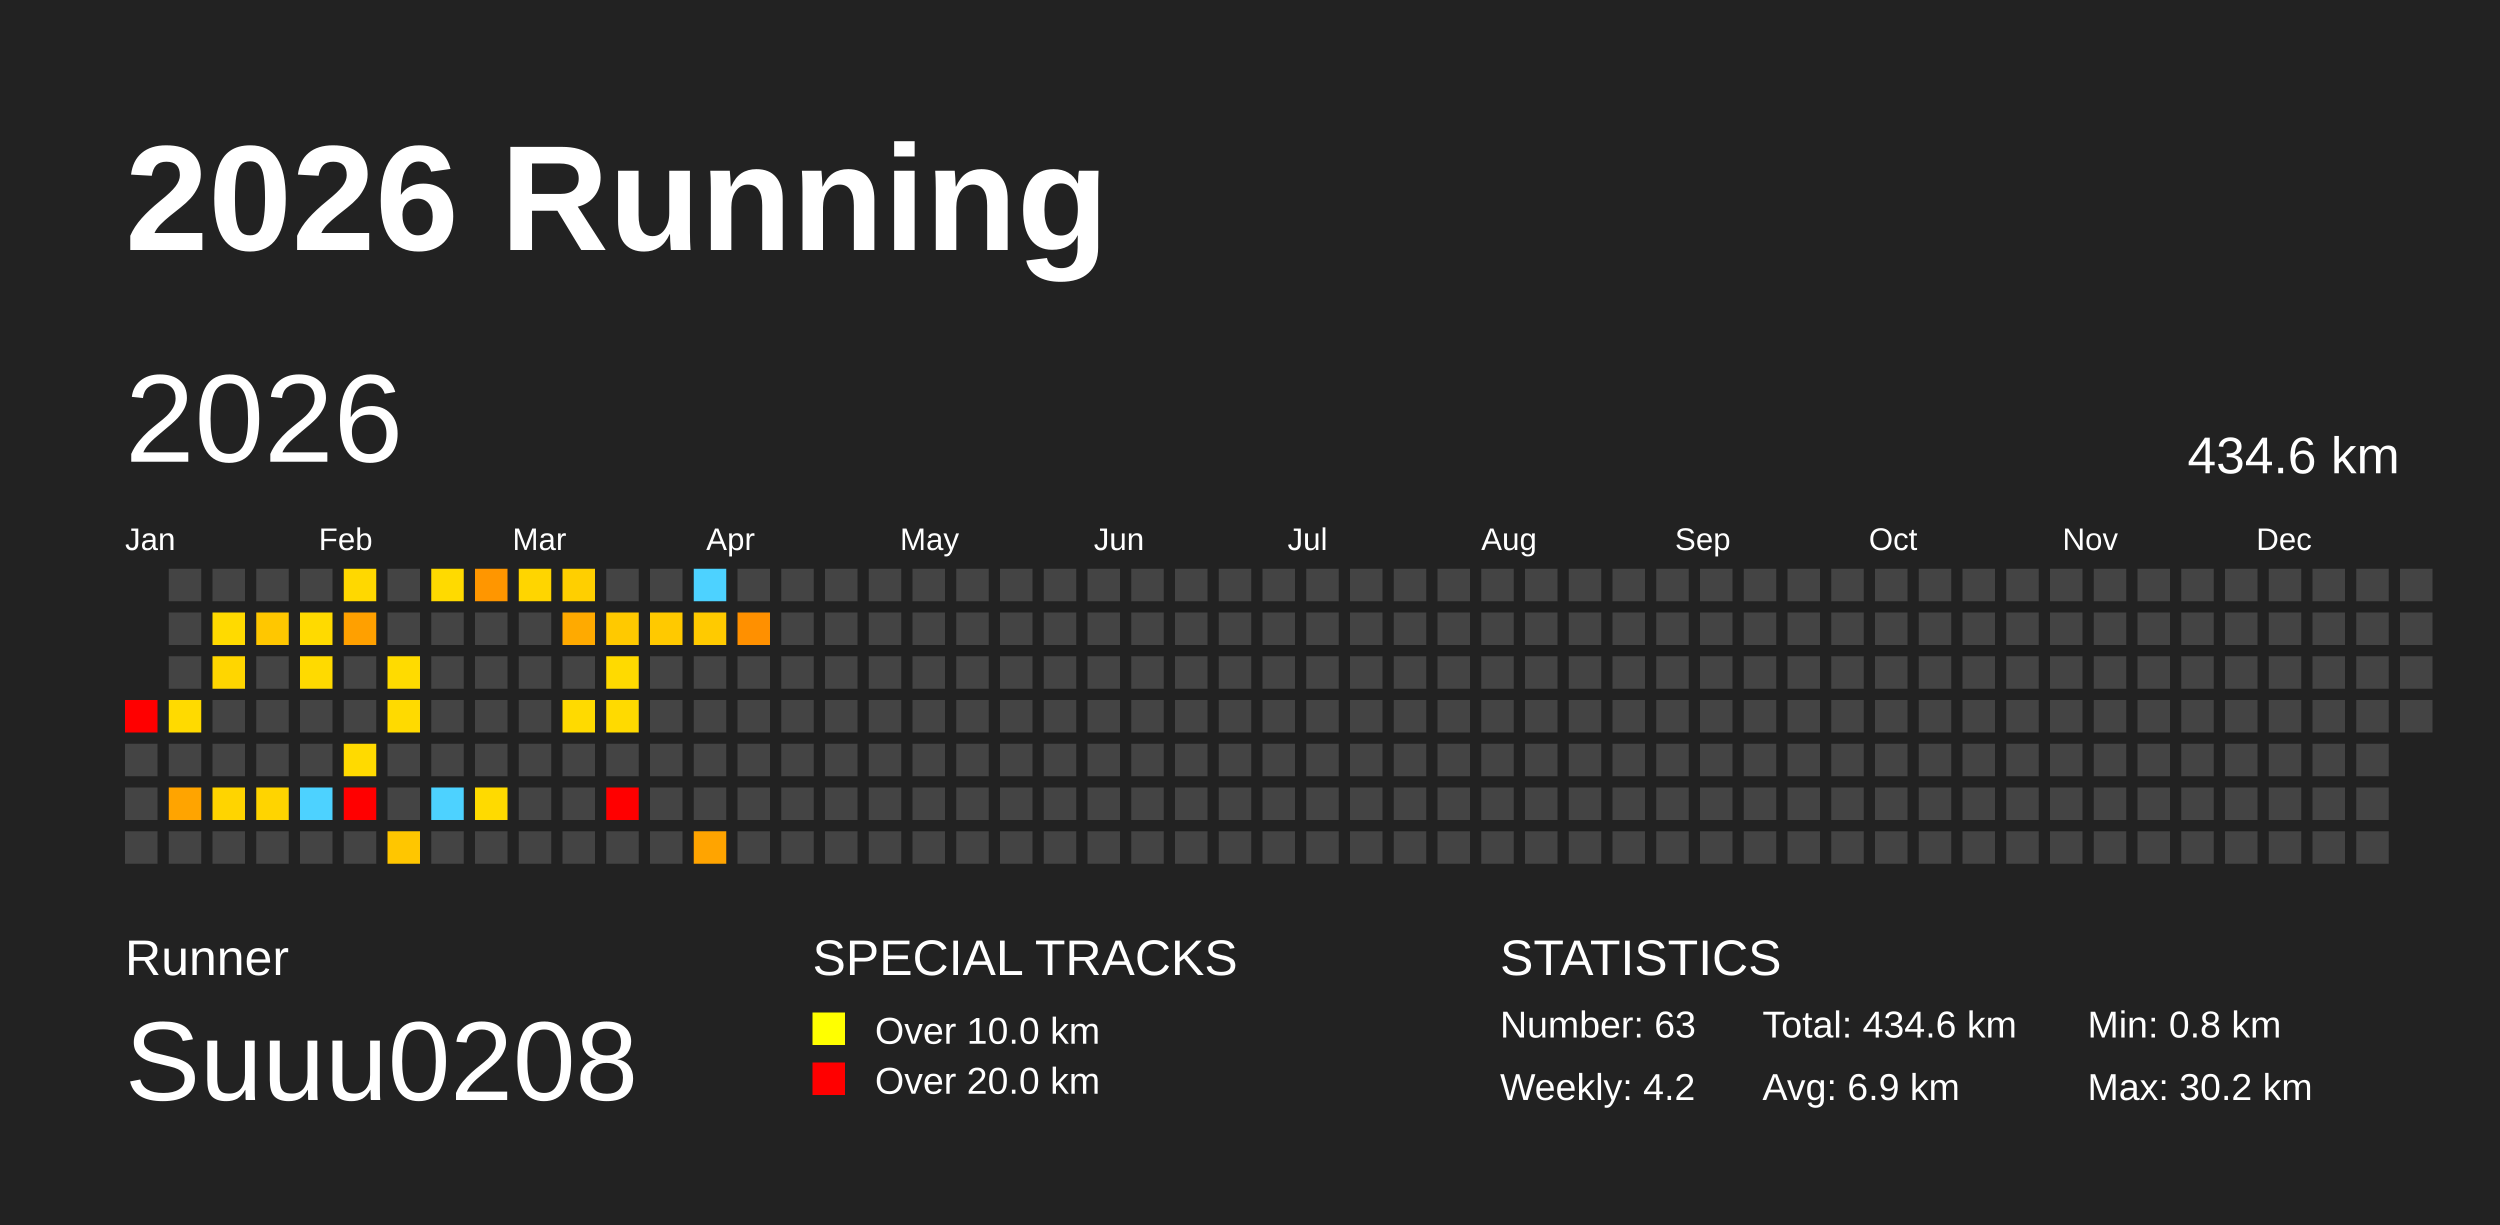
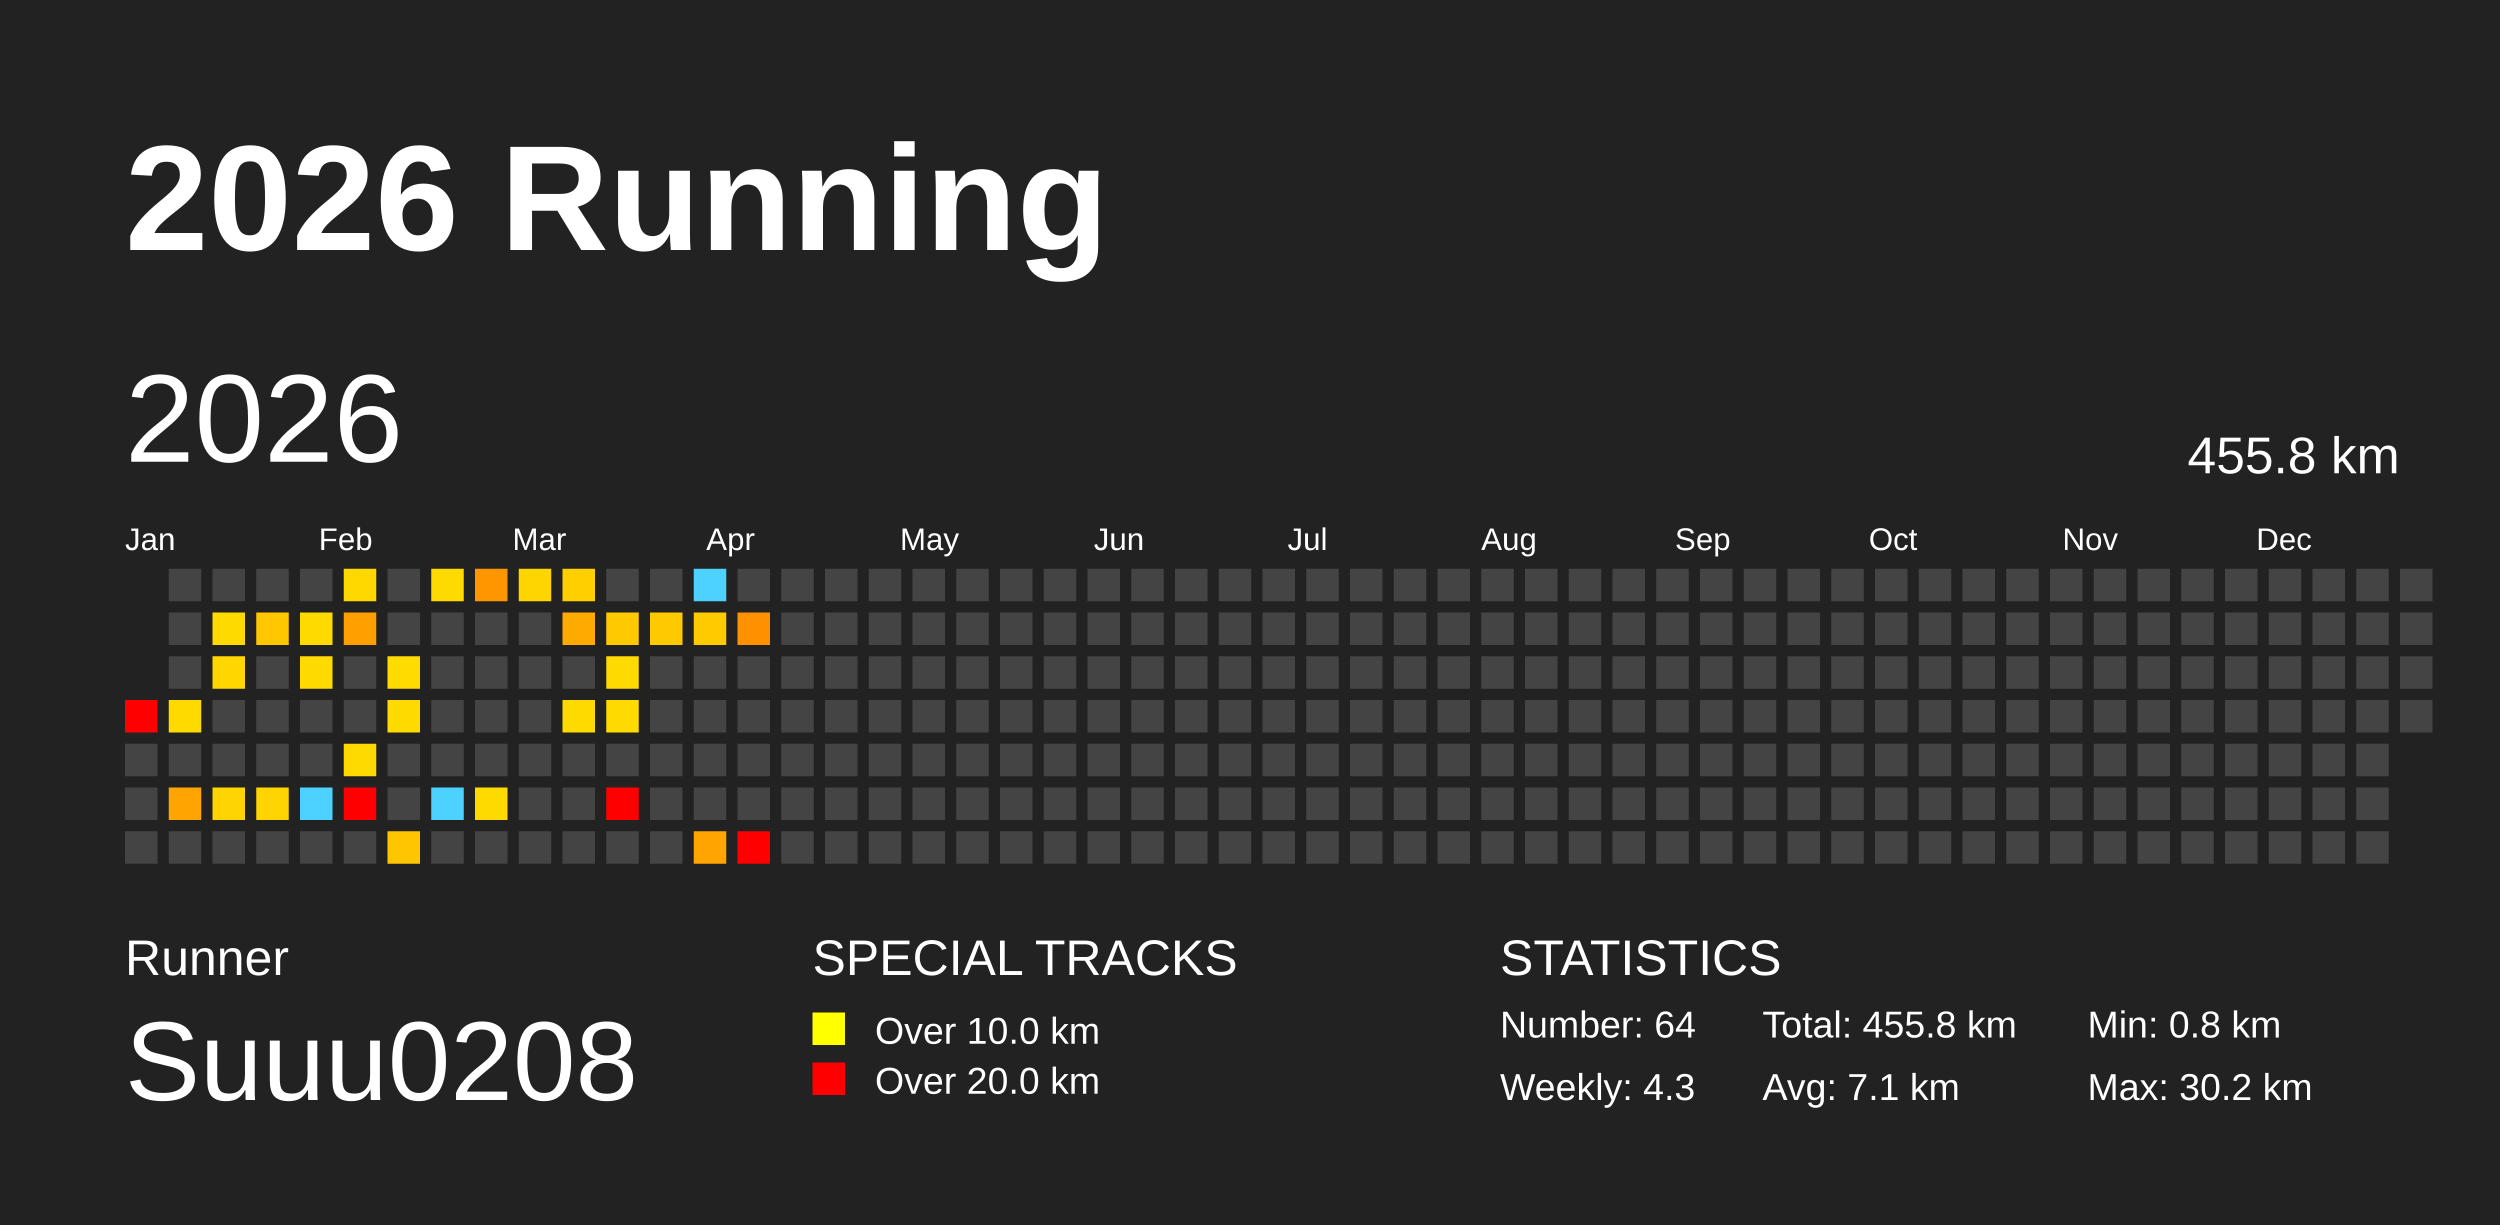
<svg xmlns="http://www.w3.org/2000/svg" baseProfile="full" height="98mm" version="1.1" viewBox="0,0,200,98" width="200mm">
  <defs />
  <rect fill="#222222" height="98" width="200" x="0" y="0" />
  <text fill="#FFFFFF" style="font-size:12px; font-family:Arial; font-weight:bold;" x="10" y="20">2026 Running</text>
  <text fill="#FFFFFF" style="font-size:4px; font-family:Arial" x="10" y="78">Runner</text>
  <text fill="#FFFFFF" style="font-size:9px; font-family:Arial" x="10" y="88">Suuu0208</text>
  <text fill="#FFFFFF" style="font-size:4px; font-family:Arial" x="65" y="78">SPECIAL TRACKS</text>
  <rect fill="yellow" height="2.6" width="2.6" x="65" y="81" />
  <text fill="#FFFFFF" style="font-size:3px; font-family:Arial" x="70" y="83.5">Over 10.0 km</text>
  <rect fill="red" height="2.6" width="2.6" x="65" y="85" />
  <text fill="#FFFFFF" style="font-size:3px; font-family:Arial" x="70" y="87.5">Over 20.0 km</text>
  <text fill="#FFFFFF" style="font-size:4px; font-family:Arial" x="120" y="78">STATISTICS</text>
-   <text fill="#FFFFFF" style="font-size:3px; font-family:Arial" x="120" y="83">Number: 63</text>
-   <text fill="#FFFFFF" style="font-size:3px; font-family:Arial" x="120" y="88">Weekly: 4.2</text>
-   <text fill="#FFFFFF" style="font-size:3px; font-family:Arial" x="141" y="83">Total: 434.6 km</text>
-   <text fill="#FFFFFF" style="font-size:3px; font-family:Arial" x="141" y="88">Avg: 6.9 km</text>
+   <text fill="#FFFFFF" style="font-size:3px; font-family:Arial" x="120" y="83">Number: 64</text>
+   <text fill="#FFFFFF" style="font-size:3px; font-family:Arial" x="120" y="88">Weekly: 4.3</text>
+   <text fill="#FFFFFF" style="font-size:3px; font-family:Arial" x="141" y="83">Total: 455.8 km</text>
+   <text fill="#FFFFFF" style="font-size:3px; font-family:Arial" x="141" y="88">Avg: 7.1 km</text>
  <text fill="#FFFFFF" style="font-size:3px; font-family:Arial" x="167" y="83">Min: 0.8 km</text>
  <text fill="#FFFFFF" style="font-size:3px; font-family:Arial" x="167" y="88">Max: 30.2 km</text>
  <text dominant-baseline="hanging" fill="#FFFFFF" style="font-size:10.0px; font-family:Arial;" x="10" y="30">2026</text>
-   <text dominant-baseline="hanging" fill="#FFFFFF" style="font-size:4.125px; font-family:Arial;" x="175" y="35">434.6 km</text>
+   <text dominant-baseline="hanging" fill="#FFFFFF" style="font-size:4.125px; font-family:Arial;" x="175" y="35">455.8 km</text>
  <text fill="#FFFFFF" style="font-size:2.5px; font-family:Arial" x="10.0" y="44">Jan</text>
  <text fill="#FFFFFF" style="font-size:2.5px; font-family:Arial" x="25.5" y="44">Feb</text>
  <text fill="#FFFFFF" style="font-size:2.5px; font-family:Arial" x="41.0" y="44">Mar</text>
  <text fill="#FFFFFF" style="font-size:2.5px; font-family:Arial" x="56.5" y="44">Apr</text>
  <text fill="#FFFFFF" style="font-size:2.5px; font-family:Arial" x="72.0" y="44">May</text>
  <text fill="#FFFFFF" style="font-size:2.5px; font-family:Arial" x="87.5" y="44">Jun</text>
  <text fill="#FFFFFF" style="font-size:2.5px; font-family:Arial" x="103.0" y="44">Jul</text>
  <text fill="#FFFFFF" style="font-size:2.5px; font-family:Arial" x="118.5" y="44">Aug</text>
  <text fill="#FFFFFF" style="font-size:2.5px; font-family:Arial" x="134.0" y="44">Sep</text>
  <text fill="#FFFFFF" style="font-size:2.5px; font-family:Arial" x="149.5" y="44">Oct</text>
  <text fill="#FFFFFF" style="font-size:2.5px; font-family:Arial" x="165.0" y="44">Nov</text>
  <text fill="#FFFFFF" style="font-size:2.5px; font-family:Arial" x="180.5" y="44">Dec</text>
  <rect fill="red" height="2.6" width="2.6" x="10.0" y="56.0" />
  <rect fill="#444444" height="2.6" width="2.6" x="10.0" y="59.5" />
  <rect fill="#444444" height="2.6" width="2.6" x="10.0" y="63.0" />
  <rect fill="#444444" height="2.6" width="2.6" x="10.0" y="66.5" />
  <rect fill="#444444" height="2.6" width="2.6" x="13.5" y="45.5" />
  <rect fill="#444444" height="2.6" width="2.6" x="13.5" y="49.0" />
  <rect fill="#444444" height="2.6" width="2.6" x="13.5" y="52.5" />
  <rect fill="#ffda00" height="2.6" width="2.6" x="13.5" y="56.0" />
  <rect fill="#444444" height="2.6" width="2.6" x="13.5" y="59.5" />
  <rect fill="#ffa400" height="2.6" width="2.6" x="13.5" y="63.0" />
  <rect fill="#444444" height="2.6" width="2.6" x="13.5" y="66.5" />
  <rect fill="#444444" height="2.6" width="2.6" x="17.0" y="45.5" />
  <rect fill="#ffda00" height="2.6" width="2.6" x="17.0" y="49.0" />
  <rect fill="#ffd600" height="2.6" width="2.6" x="17.0" y="52.5" />
  <rect fill="#444444" height="2.6" width="2.6" x="17.0" y="56.0" />
  <rect fill="#444444" height="2.6" width="2.6" x="17.0" y="59.5" />
  <rect fill="#ffd400" height="2.6" width="2.6" x="17.0" y="63.0" />
  <rect fill="#444444" height="2.6" width="2.6" x="17.0" y="66.5" />
  <rect fill="#444444" height="2.6" width="2.6" x="20.5" y="45.5" />
  <rect fill="#ffc700" height="2.6" width="2.6" x="20.5" y="49.0" />
  <rect fill="#444444" height="2.6" width="2.6" x="20.5" y="52.5" />
  <rect fill="#444444" height="2.6" width="2.6" x="20.5" y="56.0" />
  <rect fill="#444444" height="2.6" width="2.6" x="20.5" y="59.5" />
  <rect fill="#ffd400" height="2.6" width="2.6" x="20.5" y="63.0" />
  <rect fill="#444444" height="2.6" width="2.6" x="20.5" y="66.5" />
  <rect fill="#444444" height="2.6" width="2.6" x="24.0" y="45.5" />
  <rect fill="#ffda00" height="2.6" width="2.6" x="24.0" y="49.0" />
  <rect fill="#ffda00" height="2.6" width="2.6" x="24.0" y="52.5" />
  <rect fill="#444444" height="2.6" width="2.6" x="24.0" y="56.0" />
  <rect fill="#444444" height="2.6" width="2.6" x="24.0" y="59.5" />
  <rect fill="#4dd2ff" height="2.6" width="2.6" x="24.0" y="63.0" />
  <rect fill="#444444" height="2.6" width="2.6" x="24.0" y="66.5" />
  <rect fill="#ffd800" height="2.6" width="2.6" x="27.5" y="45.5" />
  <rect fill="#ffa000" height="2.6" width="2.6" x="27.5" y="49.0" />
  <rect fill="#444444" height="2.6" width="2.6" x="27.5" y="52.5" />
  <rect fill="#444444" height="2.6" width="2.6" x="27.5" y="56.0" />
  <rect fill="#ffda00" height="2.6" width="2.6" x="27.5" y="59.5" />
  <rect fill="red" height="2.6" width="2.6" x="27.5" y="63.0" />
  <rect fill="#444444" height="2.6" width="2.6" x="27.5" y="66.5" />
  <rect fill="#444444" height="2.6" width="2.6" x="31.0" y="45.5" />
  <rect fill="#444444" height="2.6" width="2.6" x="31.0" y="49.0" />
  <rect fill="#ffdb00" height="2.6" width="2.6" x="31.0" y="52.5" />
  <rect fill="#ffda00" height="2.6" width="2.6" x="31.0" y="56.0" />
  <rect fill="#444444" height="2.6" width="2.6" x="31.0" y="59.5" />
  <rect fill="#444444" height="2.6" width="2.6" x="31.0" y="63.0" />
  <rect fill="#ffc600" height="2.6" width="2.6" x="31.0" y="66.5" />
  <rect fill="#ffda00" height="2.6" width="2.6" x="34.5" y="45.5" />
  <rect fill="#444444" height="2.6" width="2.6" x="34.5" y="49.0" />
  <rect fill="#444444" height="2.6" width="2.6" x="34.5" y="52.5" />
  <rect fill="#444444" height="2.6" width="2.6" x="34.5" y="56.0" />
  <rect fill="#444444" height="2.6" width="2.6" x="34.5" y="59.5" />
  <rect fill="#4dd2ff" height="2.6" width="2.6" x="34.5" y="63.0" />
  <rect fill="#444444" height="2.6" width="2.6" x="34.5" y="66.5" />
  <rect fill="#ff9600" height="2.6" width="2.6" x="38.0" y="45.5" />
  <rect fill="#444444" height="2.6" width="2.6" x="38.0" y="49.0" />
  <rect fill="#444444" height="2.6" width="2.6" x="38.0" y="52.5" />
  <rect fill="#444444" height="2.6" width="2.6" x="38.0" y="56.0" />
  <rect fill="#444444" height="2.6" width="2.6" x="38.0" y="59.5" />
  <rect fill="#ffda00" height="2.6" width="2.6" x="38.0" y="63.0" />
  <rect fill="#444444" height="2.6" width="2.6" x="38.0" y="66.5" />
  <rect fill="#ffd500" height="2.6" width="2.6" x="41.5" y="45.5" />
  <rect fill="#444444" height="2.6" width="2.6" x="41.5" y="49.0" />
  <rect fill="#444444" height="2.6" width="2.6" x="41.5" y="52.5" />
  <rect fill="#444444" height="2.6" width="2.6" x="41.5" y="56.0" />
  <rect fill="#444444" height="2.6" width="2.6" x="41.5" y="59.5" />
  <rect fill="#444444" height="2.6" width="2.6" x="41.5" y="63.0" />
  <rect fill="#444444" height="2.6" width="2.6" x="41.5" y="66.5" />
  <rect fill="#ffcf00" height="2.6" width="2.6" x="45.0" y="45.5" />
  <rect fill="#ffaa00" height="2.6" width="2.6" x="45.0" y="49.0" />
  <rect fill="#444444" height="2.6" width="2.6" x="45.0" y="52.5" />
  <rect fill="#ffda00" height="2.6" width="2.6" x="45.0" y="56.0" />
  <rect fill="#444444" height="2.6" width="2.6" x="45.0" y="59.5" />
  <rect fill="#444444" height="2.6" width="2.6" x="45.0" y="63.0" />
  <rect fill="#444444" height="2.6" width="2.6" x="45.0" y="66.5" />
  <rect fill="#444444" height="2.6" width="2.6" x="48.5" y="45.5" />
  <rect fill="#ffc900" height="2.6" width="2.6" x="48.5" y="49.0" />
  <rect fill="#ffda00" height="2.6" width="2.6" x="48.5" y="52.5" />
  <rect fill="#ffda00" height="2.6" width="2.6" x="48.5" y="56.0" />
  <rect fill="#444444" height="2.6" width="2.6" x="48.5" y="59.5" />
  <rect fill="red" height="2.6" width="2.6" x="48.5" y="63.0" />
  <rect fill="#444444" height="2.6" width="2.6" x="48.5" y="66.5" />
  <rect fill="#444444" height="2.6" width="2.6" x="52.0" y="45.5" />
  <rect fill="#ffc900" height="2.6" width="2.6" x="52.0" y="49.0" />
  <rect fill="#444444" height="2.6" width="2.6" x="52.0" y="52.5" />
  <rect fill="#444444" height="2.6" width="2.6" x="52.0" y="56.0" />
  <rect fill="#444444" height="2.6" width="2.6" x="52.0" y="59.5" />
  <rect fill="#444444" height="2.6" width="2.6" x="52.0" y="63.0" />
  <rect fill="#444444" height="2.6" width="2.6" x="52.0" y="66.5" />
  <rect fill="#4dd2ff" height="2.6" width="2.6" x="55.5" y="45.5" />
  <rect fill="#ffca00" height="2.6" width="2.6" x="55.5" y="49.0" />
  <rect fill="#444444" height="2.6" width="2.6" x="55.5" y="52.5" />
  <rect fill="#444444" height="2.6" width="2.6" x="55.5" y="56.0" />
  <rect fill="#444444" height="2.6" width="2.6" x="55.5" y="59.5" />
  <rect fill="#444444" height="2.6" width="2.6" x="55.5" y="63.0" />
  <rect fill="#ffa400" height="2.6" width="2.6" x="55.5" y="66.5" />
  <rect fill="#444444" height="2.6" width="2.6" x="59.0" y="45.5" />
  <rect fill="#ff9000" height="2.6" width="2.6" x="59.0" y="49.0" />
  <rect fill="#444444" height="2.6" width="2.6" x="59.0" y="52.5" />
  <rect fill="#444444" height="2.6" width="2.6" x="59.0" y="56.0" />
  <rect fill="#444444" height="2.6" width="2.6" x="59.0" y="59.5" />
  <rect fill="#444444" height="2.6" width="2.6" x="59.0" y="63.0" />
-   <rect fill="#444444" height="2.6" width="2.6" x="59.0" y="66.5" />
+   <rect fill="red" height="2.6" width="2.6" x="59.0" y="66.5" />
  <rect fill="#444444" height="2.6" width="2.6" x="62.5" y="45.5" />
  <rect fill="#444444" height="2.6" width="2.6" x="62.5" y="49.0" />
  <rect fill="#444444" height="2.6" width="2.6" x="62.5" y="52.5" />
  <rect fill="#444444" height="2.6" width="2.6" x="62.5" y="56.0" />
  <rect fill="#444444" height="2.6" width="2.6" x="62.5" y="59.5" />
  <rect fill="#444444" height="2.6" width="2.6" x="62.5" y="63.0" />
  <rect fill="#444444" height="2.6" width="2.6" x="62.5" y="66.5" />
  <rect fill="#444444" height="2.6" width="2.6" x="66.0" y="45.5" />
  <rect fill="#444444" height="2.6" width="2.6" x="66.0" y="49.0" />
  <rect fill="#444444" height="2.6" width="2.6" x="66.0" y="52.5" />
  <rect fill="#444444" height="2.6" width="2.6" x="66.0" y="56.0" />
  <rect fill="#444444" height="2.6" width="2.6" x="66.0" y="59.5" />
  <rect fill="#444444" height="2.6" width="2.6" x="66.0" y="63.0" />
  <rect fill="#444444" height="2.6" width="2.6" x="66.0" y="66.5" />
  <rect fill="#444444" height="2.6" width="2.6" x="69.5" y="45.5" />
  <rect fill="#444444" height="2.6" width="2.6" x="69.5" y="49.0" />
  <rect fill="#444444" height="2.6" width="2.6" x="69.5" y="52.5" />
  <rect fill="#444444" height="2.6" width="2.6" x="69.5" y="56.0" />
  <rect fill="#444444" height="2.6" width="2.6" x="69.5" y="59.5" />
  <rect fill="#444444" height="2.6" width="2.6" x="69.5" y="63.0" />
  <rect fill="#444444" height="2.6" width="2.6" x="69.5" y="66.5" />
  <rect fill="#444444" height="2.6" width="2.6" x="73.0" y="45.5" />
  <rect fill="#444444" height="2.6" width="2.6" x="73.0" y="49.0" />
  <rect fill="#444444" height="2.6" width="2.6" x="73.0" y="52.5" />
  <rect fill="#444444" height="2.6" width="2.6" x="73.0" y="56.0" />
  <rect fill="#444444" height="2.6" width="2.6" x="73.0" y="59.5" />
  <rect fill="#444444" height="2.6" width="2.6" x="73.0" y="63.0" />
  <rect fill="#444444" height="2.6" width="2.6" x="73.0" y="66.5" />
  <rect fill="#444444" height="2.6" width="2.6" x="76.5" y="45.5" />
  <rect fill="#444444" height="2.6" width="2.6" x="76.5" y="49.0" />
  <rect fill="#444444" height="2.6" width="2.6" x="76.5" y="52.5" />
  <rect fill="#444444" height="2.6" width="2.6" x="76.5" y="56.0" />
  <rect fill="#444444" height="2.6" width="2.6" x="76.5" y="59.5" />
  <rect fill="#444444" height="2.6" width="2.6" x="76.5" y="63.0" />
  <rect fill="#444444" height="2.6" width="2.6" x="76.5" y="66.5" />
  <rect fill="#444444" height="2.6" width="2.6" x="80.0" y="45.5" />
  <rect fill="#444444" height="2.6" width="2.6" x="80.0" y="49.0" />
  <rect fill="#444444" height="2.6" width="2.6" x="80.0" y="52.5" />
  <rect fill="#444444" height="2.6" width="2.6" x="80.0" y="56.0" />
  <rect fill="#444444" height="2.6" width="2.6" x="80.0" y="59.5" />
  <rect fill="#444444" height="2.6" width="2.6" x="80.0" y="63.0" />
  <rect fill="#444444" height="2.6" width="2.6" x="80.0" y="66.5" />
  <rect fill="#444444" height="2.6" width="2.6" x="83.5" y="45.5" />
  <rect fill="#444444" height="2.6" width="2.6" x="83.5" y="49.0" />
  <rect fill="#444444" height="2.6" width="2.6" x="83.5" y="52.5" />
  <rect fill="#444444" height="2.6" width="2.6" x="83.5" y="56.0" />
  <rect fill="#444444" height="2.6" width="2.6" x="83.5" y="59.5" />
  <rect fill="#444444" height="2.6" width="2.6" x="83.5" y="63.0" />
  <rect fill="#444444" height="2.6" width="2.6" x="83.5" y="66.5" />
  <rect fill="#444444" height="2.6" width="2.6" x="87.0" y="45.5" />
  <rect fill="#444444" height="2.6" width="2.6" x="87.0" y="49.0" />
  <rect fill="#444444" height="2.6" width="2.6" x="87.0" y="52.5" />
  <rect fill="#444444" height="2.6" width="2.6" x="87.0" y="56.0" />
  <rect fill="#444444" height="2.6" width="2.6" x="87.0" y="59.5" />
  <rect fill="#444444" height="2.6" width="2.6" x="87.0" y="63.0" />
  <rect fill="#444444" height="2.6" width="2.6" x="87.0" y="66.5" />
  <rect fill="#444444" height="2.6" width="2.6" x="90.5" y="45.5" />
  <rect fill="#444444" height="2.6" width="2.6" x="90.5" y="49.0" />
  <rect fill="#444444" height="2.6" width="2.6" x="90.5" y="52.5" />
  <rect fill="#444444" height="2.6" width="2.6" x="90.5" y="56.0" />
  <rect fill="#444444" height="2.6" width="2.6" x="90.5" y="59.5" />
  <rect fill="#444444" height="2.6" width="2.6" x="90.5" y="63.0" />
  <rect fill="#444444" height="2.6" width="2.6" x="90.5" y="66.5" />
  <rect fill="#444444" height="2.6" width="2.6" x="94.0" y="45.5" />
  <rect fill="#444444" height="2.6" width="2.6" x="94.0" y="49.0" />
  <rect fill="#444444" height="2.6" width="2.6" x="94.0" y="52.5" />
  <rect fill="#444444" height="2.6" width="2.6" x="94.0" y="56.0" />
  <rect fill="#444444" height="2.6" width="2.6" x="94.0" y="59.5" />
  <rect fill="#444444" height="2.6" width="2.6" x="94.0" y="63.0" />
  <rect fill="#444444" height="2.6" width="2.6" x="94.0" y="66.5" />
  <rect fill="#444444" height="2.6" width="2.6" x="97.5" y="45.5" />
  <rect fill="#444444" height="2.6" width="2.6" x="97.5" y="49.0" />
  <rect fill="#444444" height="2.6" width="2.6" x="97.5" y="52.5" />
  <rect fill="#444444" height="2.6" width="2.6" x="97.5" y="56.0" />
  <rect fill="#444444" height="2.6" width="2.6" x="97.5" y="59.5" />
  <rect fill="#444444" height="2.6" width="2.6" x="97.5" y="63.0" />
  <rect fill="#444444" height="2.6" width="2.6" x="97.5" y="66.5" />
  <rect fill="#444444" height="2.6" width="2.6" x="101.0" y="45.5" />
  <rect fill="#444444" height="2.6" width="2.6" x="101.0" y="49.0" />
  <rect fill="#444444" height="2.6" width="2.6" x="101.0" y="52.5" />
  <rect fill="#444444" height="2.6" width="2.6" x="101.0" y="56.0" />
  <rect fill="#444444" height="2.6" width="2.6" x="101.0" y="59.5" />
  <rect fill="#444444" height="2.6" width="2.6" x="101.0" y="63.0" />
  <rect fill="#444444" height="2.6" width="2.6" x="101.0" y="66.5" />
  <rect fill="#444444" height="2.6" width="2.6" x="104.5" y="45.5" />
  <rect fill="#444444" height="2.6" width="2.6" x="104.5" y="49.0" />
  <rect fill="#444444" height="2.6" width="2.6" x="104.5" y="52.5" />
  <rect fill="#444444" height="2.6" width="2.6" x="104.5" y="56.0" />
  <rect fill="#444444" height="2.6" width="2.6" x="104.5" y="59.5" />
  <rect fill="#444444" height="2.6" width="2.6" x="104.5" y="63.0" />
  <rect fill="#444444" height="2.6" width="2.6" x="104.5" y="66.5" />
  <rect fill="#444444" height="2.6" width="2.6" x="108.0" y="45.5" />
  <rect fill="#444444" height="2.6" width="2.6" x="108.0" y="49.0" />
  <rect fill="#444444" height="2.6" width="2.6" x="108.0" y="52.5" />
  <rect fill="#444444" height="2.6" width="2.6" x="108.0" y="56.0" />
  <rect fill="#444444" height="2.6" width="2.6" x="108.0" y="59.5" />
  <rect fill="#444444" height="2.6" width="2.6" x="108.0" y="63.0" />
  <rect fill="#444444" height="2.6" width="2.6" x="108.0" y="66.5" />
  <rect fill="#444444" height="2.6" width="2.6" x="111.5" y="45.5" />
  <rect fill="#444444" height="2.6" width="2.6" x="111.5" y="49.0" />
  <rect fill="#444444" height="2.6" width="2.6" x="111.5" y="52.5" />
  <rect fill="#444444" height="2.6" width="2.6" x="111.5" y="56.0" />
  <rect fill="#444444" height="2.6" width="2.6" x="111.5" y="59.5" />
  <rect fill="#444444" height="2.6" width="2.6" x="111.5" y="63.0" />
  <rect fill="#444444" height="2.6" width="2.6" x="111.5" y="66.5" />
  <rect fill="#444444" height="2.6" width="2.6" x="115.0" y="45.5" />
  <rect fill="#444444" height="2.6" width="2.6" x="115.0" y="49.0" />
  <rect fill="#444444" height="2.6" width="2.6" x="115.0" y="52.5" />
  <rect fill="#444444" height="2.6" width="2.6" x="115.0" y="56.0" />
  <rect fill="#444444" height="2.6" width="2.6" x="115.0" y="59.5" />
  <rect fill="#444444" height="2.6" width="2.6" x="115.0" y="63.0" />
  <rect fill="#444444" height="2.6" width="2.6" x="115.0" y="66.5" />
  <rect fill="#444444" height="2.6" width="2.6" x="118.5" y="45.5" />
  <rect fill="#444444" height="2.6" width="2.6" x="118.5" y="49.0" />
  <rect fill="#444444" height="2.6" width="2.6" x="118.5" y="52.5" />
  <rect fill="#444444" height="2.6" width="2.6" x="118.5" y="56.0" />
  <rect fill="#444444" height="2.6" width="2.6" x="118.5" y="59.5" />
  <rect fill="#444444" height="2.6" width="2.6" x="118.5" y="63.0" />
  <rect fill="#444444" height="2.6" width="2.6" x="118.5" y="66.5" />
  <rect fill="#444444" height="2.6" width="2.6" x="122.0" y="45.5" />
  <rect fill="#444444" height="2.6" width="2.6" x="122.0" y="49.0" />
  <rect fill="#444444" height="2.6" width="2.6" x="122.0" y="52.5" />
  <rect fill="#444444" height="2.6" width="2.6" x="122.0" y="56.0" />
  <rect fill="#444444" height="2.6" width="2.6" x="122.0" y="59.5" />
  <rect fill="#444444" height="2.6" width="2.6" x="122.0" y="63.0" />
  <rect fill="#444444" height="2.6" width="2.6" x="122.0" y="66.5" />
  <rect fill="#444444" height="2.6" width="2.6" x="125.5" y="45.5" />
  <rect fill="#444444" height="2.6" width="2.6" x="125.5" y="49.0" />
  <rect fill="#444444" height="2.6" width="2.6" x="125.5" y="52.5" />
  <rect fill="#444444" height="2.6" width="2.6" x="125.5" y="56.0" />
  <rect fill="#444444" height="2.6" width="2.6" x="125.5" y="59.5" />
  <rect fill="#444444" height="2.6" width="2.6" x="125.5" y="63.0" />
  <rect fill="#444444" height="2.6" width="2.6" x="125.5" y="66.5" />
  <rect fill="#444444" height="2.6" width="2.6" x="129.0" y="45.5" />
  <rect fill="#444444" height="2.6" width="2.6" x="129.0" y="49.0" />
  <rect fill="#444444" height="2.6" width="2.6" x="129.0" y="52.5" />
  <rect fill="#444444" height="2.6" width="2.6" x="129.0" y="56.0" />
  <rect fill="#444444" height="2.6" width="2.6" x="129.0" y="59.5" />
  <rect fill="#444444" height="2.6" width="2.6" x="129.0" y="63.0" />
  <rect fill="#444444" height="2.6" width="2.6" x="129.0" y="66.5" />
  <rect fill="#444444" height="2.6" width="2.6" x="132.5" y="45.5" />
  <rect fill="#444444" height="2.6" width="2.6" x="132.5" y="49.0" />
  <rect fill="#444444" height="2.6" width="2.6" x="132.5" y="52.5" />
  <rect fill="#444444" height="2.6" width="2.6" x="132.5" y="56.0" />
  <rect fill="#444444" height="2.6" width="2.6" x="132.5" y="59.5" />
  <rect fill="#444444" height="2.6" width="2.6" x="132.5" y="63.0" />
  <rect fill="#444444" height="2.6" width="2.6" x="132.5" y="66.5" />
  <rect fill="#444444" height="2.6" width="2.6" x="136.0" y="45.5" />
  <rect fill="#444444" height="2.6" width="2.6" x="136.0" y="49.0" />
  <rect fill="#444444" height="2.6" width="2.6" x="136.0" y="52.5" />
  <rect fill="#444444" height="2.6" width="2.6" x="136.0" y="56.0" />
  <rect fill="#444444" height="2.6" width="2.6" x="136.0" y="59.5" />
  <rect fill="#444444" height="2.6" width="2.6" x="136.0" y="63.0" />
  <rect fill="#444444" height="2.6" width="2.6" x="136.0" y="66.5" />
  <rect fill="#444444" height="2.6" width="2.6" x="139.5" y="45.5" />
  <rect fill="#444444" height="2.6" width="2.6" x="139.5" y="49.0" />
  <rect fill="#444444" height="2.6" width="2.6" x="139.5" y="52.5" />
  <rect fill="#444444" height="2.6" width="2.6" x="139.5" y="56.0" />
  <rect fill="#444444" height="2.6" width="2.6" x="139.5" y="59.5" />
  <rect fill="#444444" height="2.6" width="2.6" x="139.5" y="63.0" />
  <rect fill="#444444" height="2.6" width="2.6" x="139.5" y="66.5" />
  <rect fill="#444444" height="2.6" width="2.6" x="143.0" y="45.5" />
  <rect fill="#444444" height="2.6" width="2.6" x="143.0" y="49.0" />
  <rect fill="#444444" height="2.6" width="2.6" x="143.0" y="52.5" />
  <rect fill="#444444" height="2.6" width="2.6" x="143.0" y="56.0" />
  <rect fill="#444444" height="2.6" width="2.6" x="143.0" y="59.5" />
  <rect fill="#444444" height="2.6" width="2.6" x="143.0" y="63.0" />
  <rect fill="#444444" height="2.6" width="2.6" x="143.0" y="66.5" />
  <rect fill="#444444" height="2.6" width="2.6" x="146.5" y="45.5" />
  <rect fill="#444444" height="2.6" width="2.6" x="146.5" y="49.0" />
  <rect fill="#444444" height="2.6" width="2.6" x="146.5" y="52.5" />
  <rect fill="#444444" height="2.6" width="2.6" x="146.5" y="56.0" />
  <rect fill="#444444" height="2.6" width="2.6" x="146.5" y="59.5" />
  <rect fill="#444444" height="2.6" width="2.6" x="146.5" y="63.0" />
  <rect fill="#444444" height="2.6" width="2.6" x="146.5" y="66.5" />
  <rect fill="#444444" height="2.6" width="2.6" x="150.0" y="45.5" />
  <rect fill="#444444" height="2.6" width="2.6" x="150.0" y="49.0" />
  <rect fill="#444444" height="2.6" width="2.6" x="150.0" y="52.5" />
  <rect fill="#444444" height="2.6" width="2.6" x="150.0" y="56.0" />
  <rect fill="#444444" height="2.6" width="2.6" x="150.0" y="59.5" />
  <rect fill="#444444" height="2.6" width="2.6" x="150.0" y="63.0" />
  <rect fill="#444444" height="2.6" width="2.6" x="150.0" y="66.5" />
  <rect fill="#444444" height="2.6" width="2.6" x="153.5" y="45.5" />
  <rect fill="#444444" height="2.6" width="2.6" x="153.5" y="49.0" />
  <rect fill="#444444" height="2.6" width="2.6" x="153.5" y="52.5" />
  <rect fill="#444444" height="2.6" width="2.6" x="153.5" y="56.0" />
  <rect fill="#444444" height="2.6" width="2.6" x="153.5" y="59.5" />
  <rect fill="#444444" height="2.6" width="2.6" x="153.5" y="63.0" />
  <rect fill="#444444" height="2.6" width="2.6" x="153.5" y="66.5" />
  <rect fill="#444444" height="2.6" width="2.6" x="157.0" y="45.5" />
  <rect fill="#444444" height="2.6" width="2.6" x="157.0" y="49.0" />
  <rect fill="#444444" height="2.6" width="2.6" x="157.0" y="52.5" />
  <rect fill="#444444" height="2.6" width="2.6" x="157.0" y="56.0" />
  <rect fill="#444444" height="2.6" width="2.6" x="157.0" y="59.5" />
  <rect fill="#444444" height="2.6" width="2.6" x="157.0" y="63.0" />
  <rect fill="#444444" height="2.6" width="2.6" x="157.0" y="66.5" />
  <rect fill="#444444" height="2.6" width="2.6" x="160.5" y="45.5" />
  <rect fill="#444444" height="2.6" width="2.6" x="160.5" y="49.0" />
  <rect fill="#444444" height="2.6" width="2.6" x="160.5" y="52.5" />
  <rect fill="#444444" height="2.6" width="2.6" x="160.5" y="56.0" />
  <rect fill="#444444" height="2.6" width="2.6" x="160.5" y="59.5" />
  <rect fill="#444444" height="2.6" width="2.6" x="160.5" y="63.0" />
  <rect fill="#444444" height="2.6" width="2.6" x="160.5" y="66.5" />
  <rect fill="#444444" height="2.6" width="2.6" x="164.0" y="45.5" />
  <rect fill="#444444" height="2.6" width="2.6" x="164.0" y="49.0" />
  <rect fill="#444444" height="2.6" width="2.6" x="164.0" y="52.5" />
  <rect fill="#444444" height="2.6" width="2.6" x="164.0" y="56.0" />
  <rect fill="#444444" height="2.6" width="2.6" x="164.0" y="59.5" />
  <rect fill="#444444" height="2.6" width="2.6" x="164.0" y="63.0" />
  <rect fill="#444444" height="2.6" width="2.6" x="164.0" y="66.5" />
  <rect fill="#444444" height="2.6" width="2.6" x="167.5" y="45.5" />
  <rect fill="#444444" height="2.6" width="2.6" x="167.5" y="49.0" />
  <rect fill="#444444" height="2.6" width="2.6" x="167.5" y="52.5" />
  <rect fill="#444444" height="2.6" width="2.6" x="167.5" y="56.0" />
  <rect fill="#444444" height="2.6" width="2.6" x="167.5" y="59.5" />
  <rect fill="#444444" height="2.6" width="2.6" x="167.5" y="63.0" />
  <rect fill="#444444" height="2.6" width="2.6" x="167.5" y="66.5" />
  <rect fill="#444444" height="2.6" width="2.6" x="171.0" y="45.5" />
  <rect fill="#444444" height="2.6" width="2.6" x="171.0" y="49.0" />
  <rect fill="#444444" height="2.6" width="2.6" x="171.0" y="52.5" />
  <rect fill="#444444" height="2.6" width="2.6" x="171.0" y="56.0" />
  <rect fill="#444444" height="2.6" width="2.6" x="171.0" y="59.5" />
  <rect fill="#444444" height="2.6" width="2.6" x="171.0" y="63.0" />
  <rect fill="#444444" height="2.6" width="2.6" x="171.0" y="66.5" />
  <rect fill="#444444" height="2.6" width="2.6" x="174.5" y="45.5" />
  <rect fill="#444444" height="2.6" width="2.6" x="174.5" y="49.0" />
  <rect fill="#444444" height="2.6" width="2.6" x="174.5" y="52.5" />
  <rect fill="#444444" height="2.6" width="2.6" x="174.5" y="56.0" />
  <rect fill="#444444" height="2.6" width="2.6" x="174.5" y="59.5" />
  <rect fill="#444444" height="2.6" width="2.6" x="174.5" y="63.0" />
  <rect fill="#444444" height="2.6" width="2.6" x="174.5" y="66.5" />
  <rect fill="#444444" height="2.6" width="2.6" x="178.0" y="45.5" />
  <rect fill="#444444" height="2.6" width="2.6" x="178.0" y="49.0" />
  <rect fill="#444444" height="2.6" width="2.6" x="178.0" y="52.5" />
  <rect fill="#444444" height="2.6" width="2.6" x="178.0" y="56.0" />
  <rect fill="#444444" height="2.6" width="2.6" x="178.0" y="59.5" />
  <rect fill="#444444" height="2.6" width="2.6" x="178.0" y="63.0" />
  <rect fill="#444444" height="2.6" width="2.6" x="178.0" y="66.5" />
  <rect fill="#444444" height="2.6" width="2.6" x="181.5" y="45.5" />
  <rect fill="#444444" height="2.6" width="2.6" x="181.5" y="49.0" />
  <rect fill="#444444" height="2.6" width="2.6" x="181.5" y="52.5" />
  <rect fill="#444444" height="2.6" width="2.6" x="181.5" y="56.0" />
  <rect fill="#444444" height="2.6" width="2.6" x="181.5" y="59.5" />
  <rect fill="#444444" height="2.6" width="2.6" x="181.5" y="63.0" />
  <rect fill="#444444" height="2.6" width="2.6" x="181.5" y="66.5" />
  <rect fill="#444444" height="2.6" width="2.6" x="185.0" y="45.5" />
  <rect fill="#444444" height="2.6" width="2.6" x="185.0" y="49.0" />
  <rect fill="#444444" height="2.6" width="2.6" x="185.0" y="52.5" />
  <rect fill="#444444" height="2.6" width="2.6" x="185.0" y="56.0" />
  <rect fill="#444444" height="2.6" width="2.6" x="185.0" y="59.5" />
  <rect fill="#444444" height="2.6" width="2.6" x="185.0" y="63.0" />
  <rect fill="#444444" height="2.6" width="2.6" x="185.0" y="66.5" />
  <rect fill="#444444" height="2.6" width="2.6" x="188.5" y="45.5" />
  <rect fill="#444444" height="2.6" width="2.6" x="188.5" y="49.0" />
  <rect fill="#444444" height="2.6" width="2.6" x="188.5" y="52.5" />
  <rect fill="#444444" height="2.6" width="2.6" x="188.5" y="56.0" />
  <rect fill="#444444" height="2.6" width="2.6" x="188.5" y="59.5" />
  <rect fill="#444444" height="2.6" width="2.6" x="188.5" y="63.0" />
  <rect fill="#444444" height="2.6" width="2.6" x="188.5" y="66.5" />
  <rect fill="#444444" height="2.6" width="2.6" x="192.0" y="45.5" />
  <rect fill="#444444" height="2.6" width="2.6" x="192.0" y="49.0" />
  <rect fill="#444444" height="2.6" width="2.6" x="192.0" y="52.5" />
  <rect fill="#444444" height="2.6" width="2.6" x="192.0" y="56.0" />
</svg>
